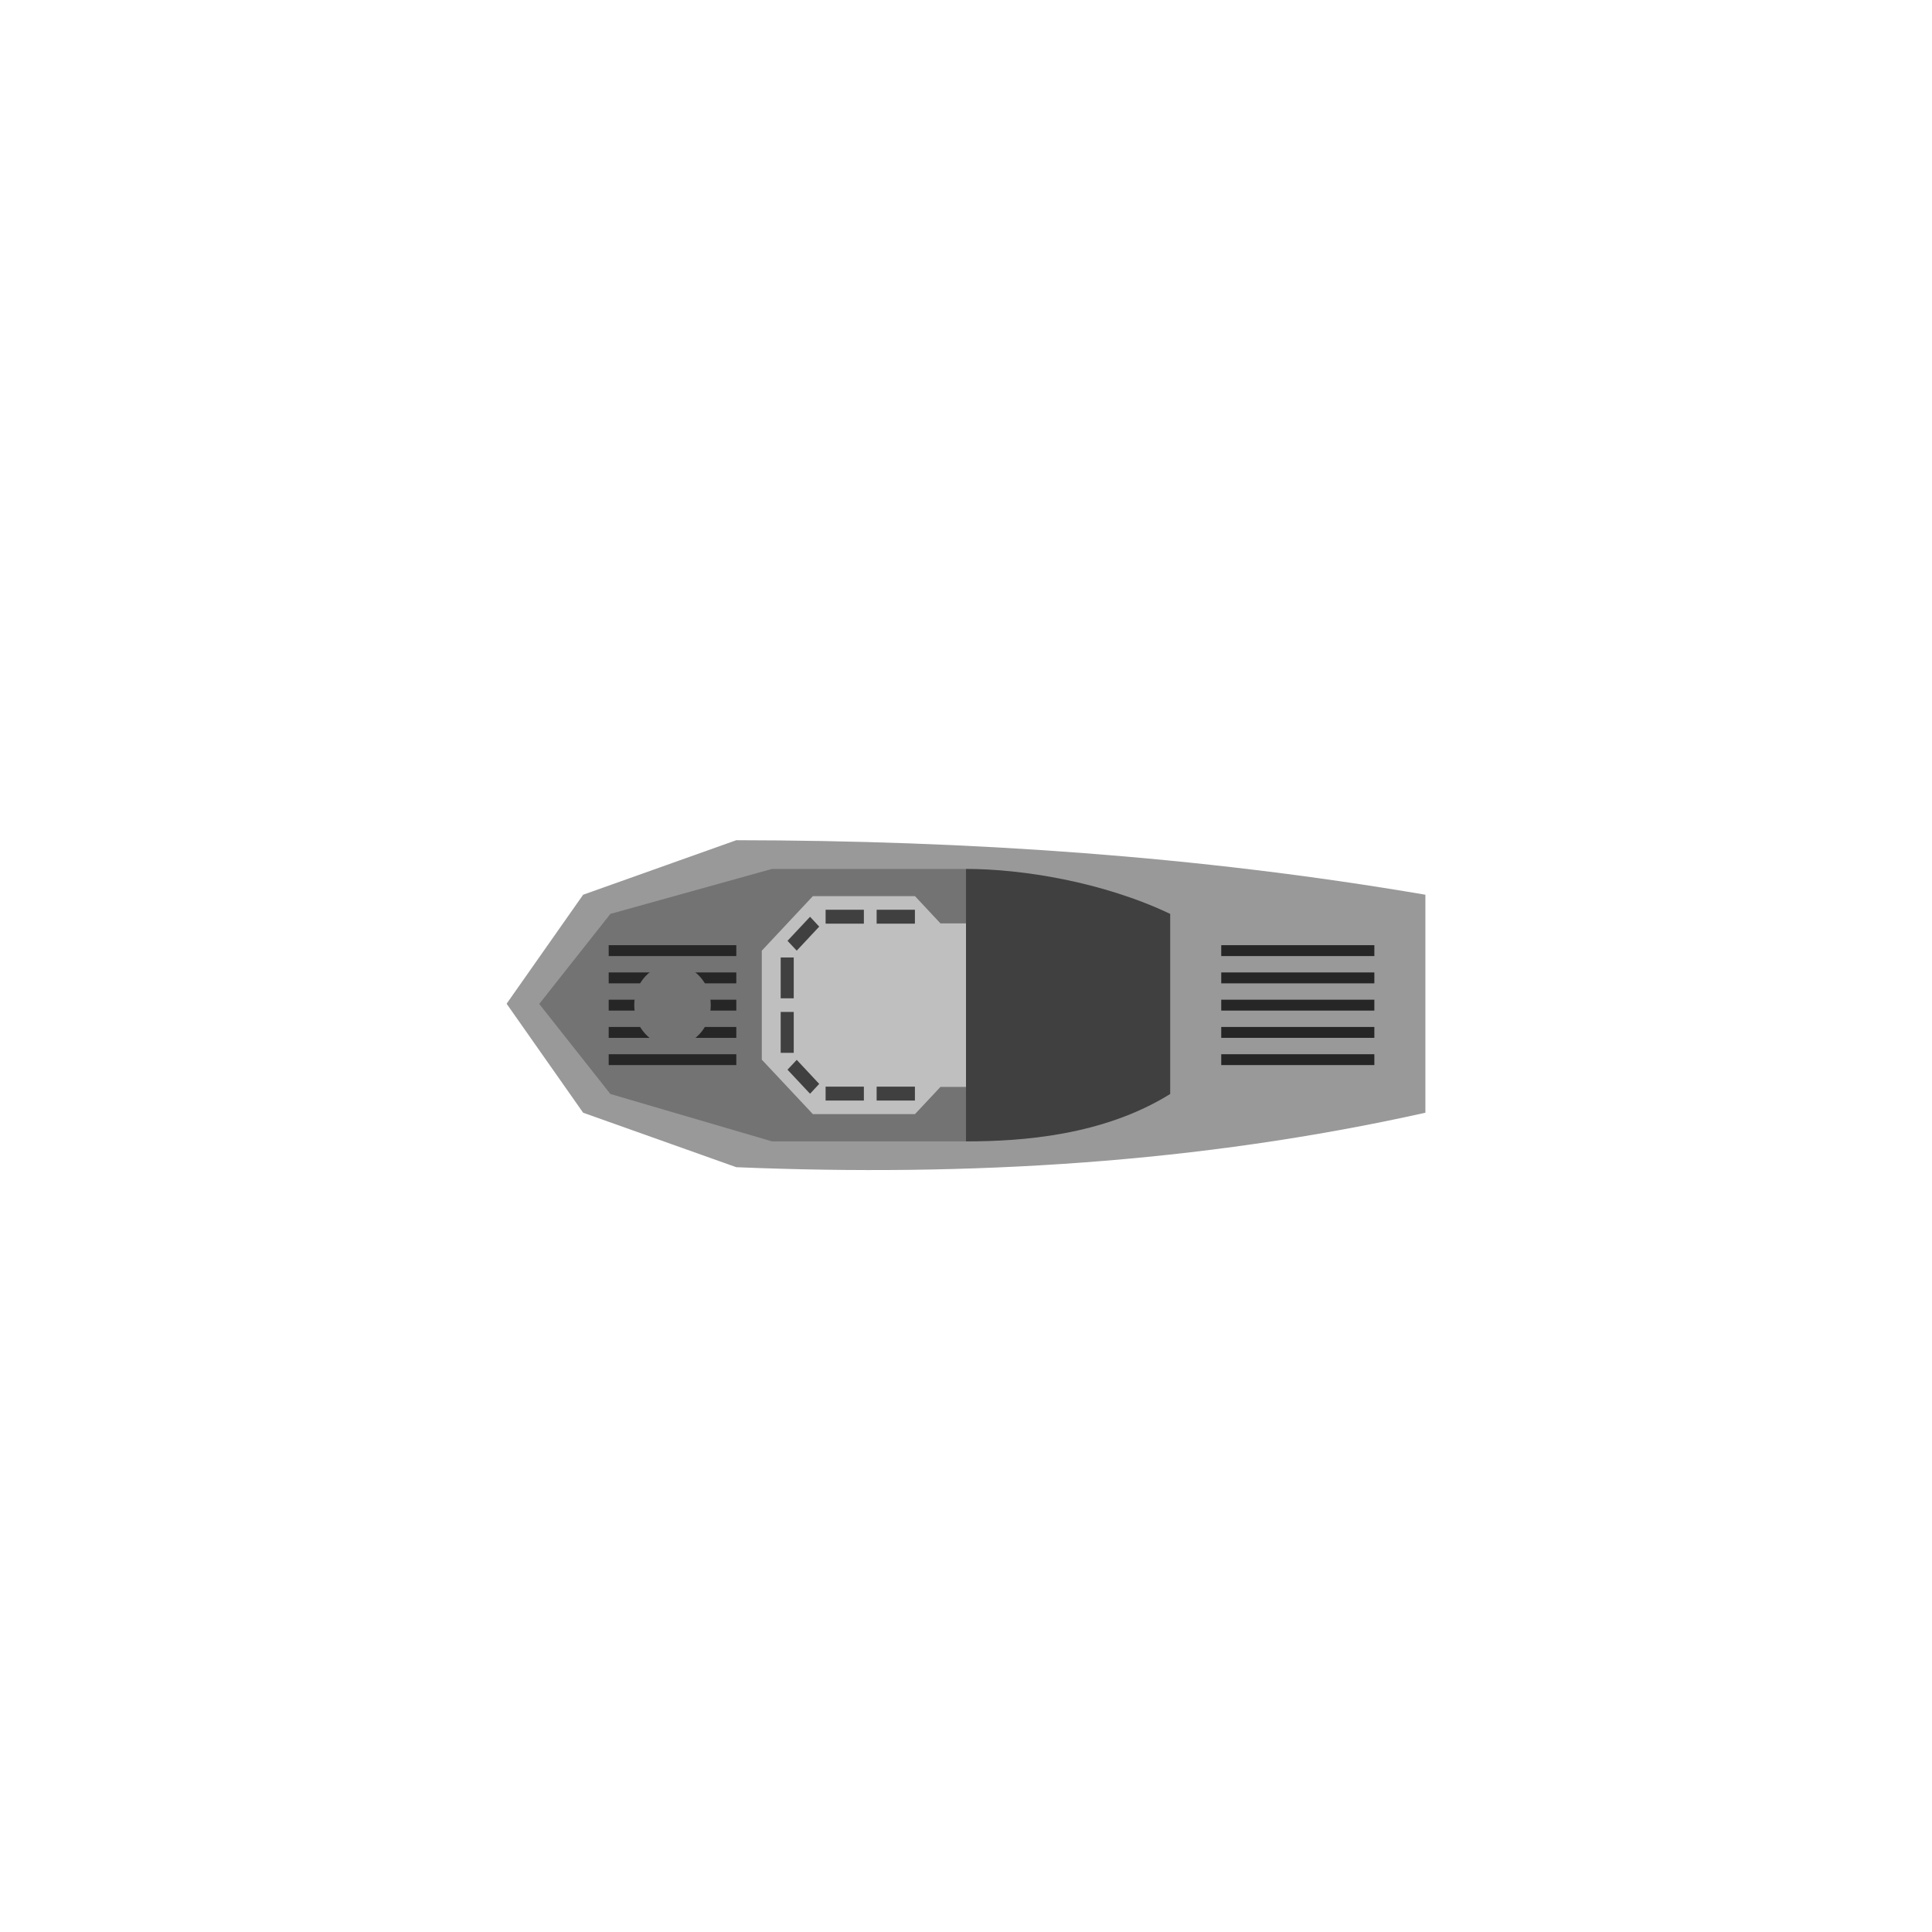
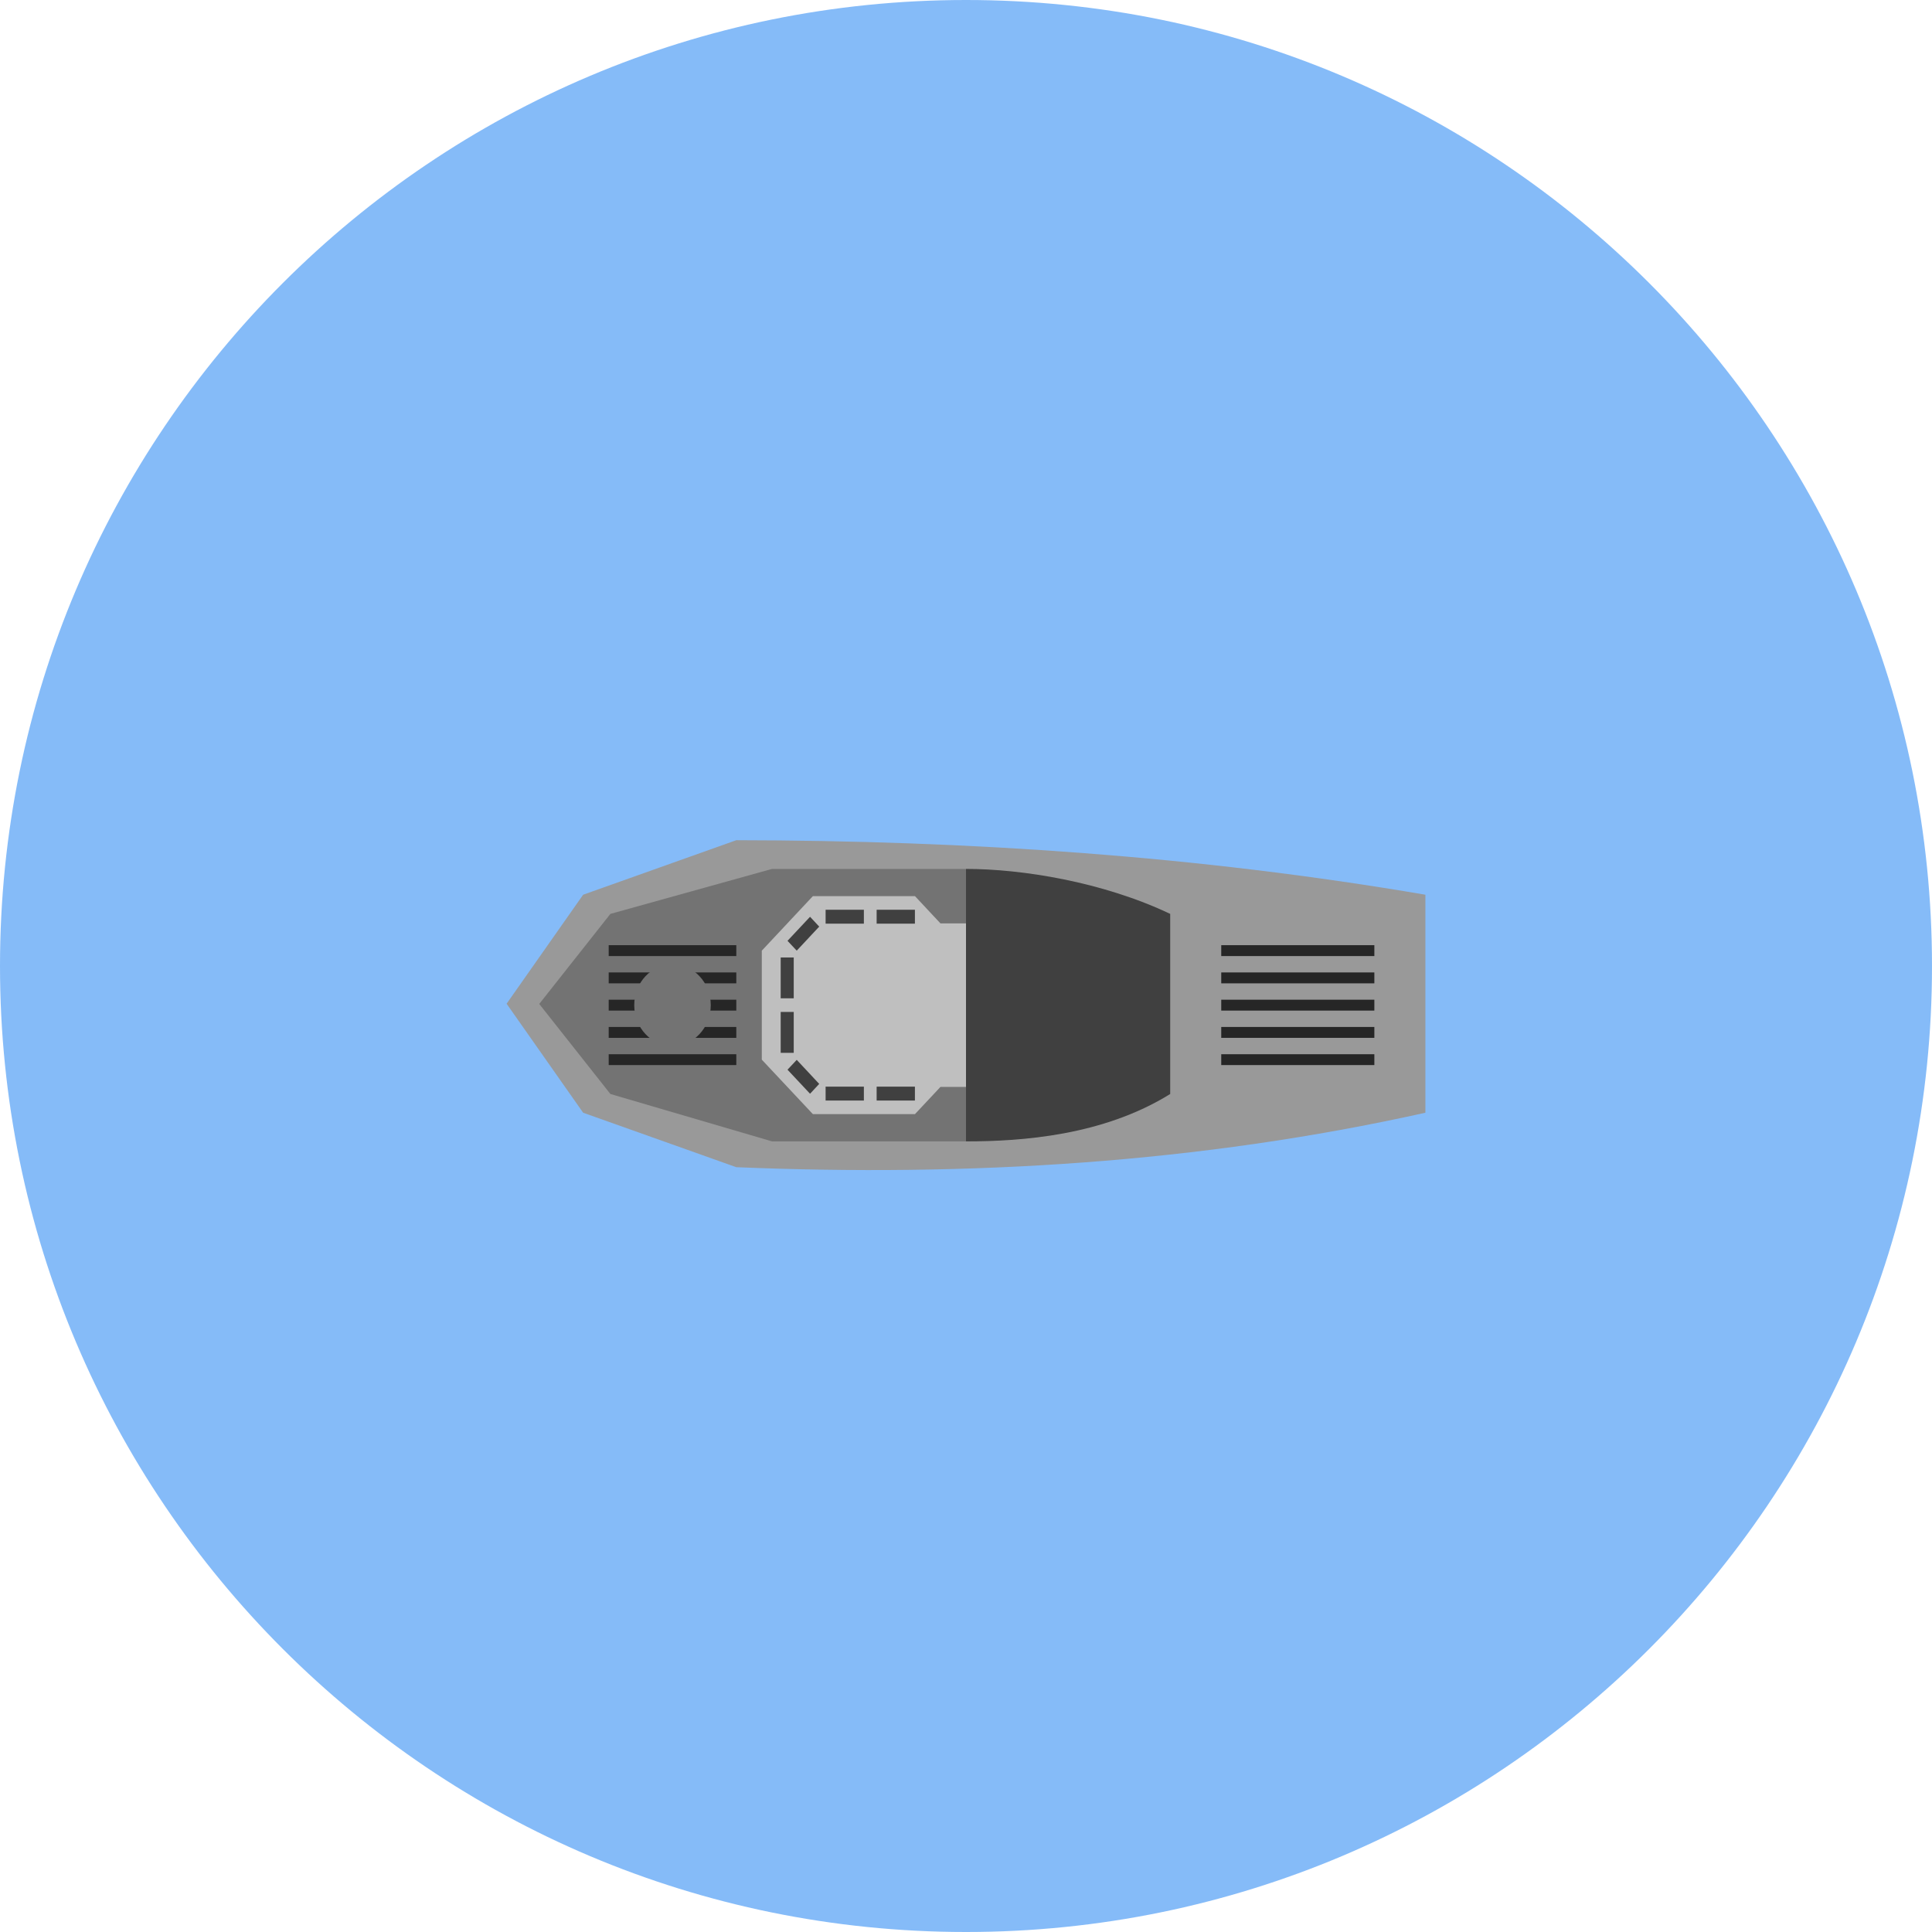
<svg xmlns="http://www.w3.org/2000/svg" width="100%" height="100%" viewBox="0 0 36 36" version="1.1" xml:space="preserve" style="fill-rule:evenodd;clip-rule:evenodd;stroke-linejoin:round;stroke-miterlimit:2;">
  <g>
+     <circle cx="18" cy="18" r="18" style="fill:#0d79f2;fill-opacity:0.5;" />
    <path d="M10.866,16.672l-1.426,2.031l1.426,2.031l2.854,1.015c4.332,0.179 8.621,-0.075 12.84,-1.015l0,-4.062c-4.25,-0.726 -8.534,-1.01 -12.84,-1.016l-2.854,1.016Z" style="fill:#999;" />
-     <path d="M18,16.191l0,5.077c1.038,0 2.554,-0.106 3.805,-0.883l-0,-3.356c-1.26,-0.599 -2.767,-0.838 -3.805,-0.838Z" style="fill:#404040;" />
-     <path d="M11.374,17.029l-1.326,1.678l1.326,1.678l3.012,0.883l3.614,0l0,-5.077l-3.614,-0l-3.012,0.838Z" style="fill:#737373;" />
-     <path d="M15.147,16.698l-0.952,1.016l0,2.031l0.952,1.015l1.902,0l0.475,-0.507l0.476,-0l0,-3.047l-0.476,0l-0.475,-0.508l-1.902,0Z" style="fill:#bfbfbf;" />
-     <path d="M14.547,18.856l0,0.762l0.243,0l-0,-0.762l-0.243,0Z" style="fill:#404040;" />
-     <path d="M14.547,17.841l0,0.761l0.243,0l-0,-0.761l-0.243,-0Z" style="fill:#404040;" />
+     <path d="M18,16.191l0,5.077c1.038,0 2.554,-0.106 3.805,-0.883l0,-3.356c-1.26,-0.599 -2.767,-0.838 -3.805,-0.838Z" style="fill:#404040;" />
+     <path d="M11.374,17.029l-1.326,1.678l1.326,1.678l3.012,0.883l3.614,0l0,-5.077l-3.614,0l-3.012,0.838Z" style="fill:#737373;" />
+     <path d="M15.147,16.698l-0.952,1.016l0,2.031l0.952,1.015l1.902,0l0.475,-0.507l0.476,0l0,-3.047l-0.476,0l-0.475,-0.508l-1.902,0Z" style="fill:#bfbfbf;" />
+     <rect x="14.547" y="18.856" width="0.243" height="0.762" style="fill:#404040;" />
+     <rect x="14.547" y="17.841" width="0.243" height="0.761" style="fill:#404040;" />
    <rect x="16.335" y="20.248" width="0.713" height="0.259" style="fill:#404040;" />
    <rect x="15.384" y="20.248" width="0.713" height="0.259" style="fill:#404040;" />
    <rect x="16.335" y="16.952" width="0.713" height="0.259" style="fill:#404040;" />
    <rect x="15.384" y="16.952" width="0.713" height="0.259" style="fill:#404040;" />
    <path d="M14.674,19.932l0.42,0.448l0.171,-0.183l-0.419,-0.448l-0.172,0.183Z" style="fill:#404040;" />
    <path d="M14.674,17.531l0.42,-0.448l0.171,0.183l-0.419,0.448l-0.172,-0.183Z" style="fill:#404040;" />
-     <path d="M22.756,18.628l-0,0.203l2.853,-0l0,-0.203l-2.853,-0Z" style="fill:#262626;" />
-     <path d="M22.756,19.136l-0,0.203l2.853,-0l0,-0.203l-2.853,-0Z" style="fill:#262626;" />
-     <path d="M22.756,18.12l-0,0.203l2.853,0l0,-0.203l-2.853,0Z" style="fill:#262626;" />
-     <path d="M22.756,17.612l-0,0.203l2.853,0l0,-0.203l-2.853,0Z" style="fill:#262626;" />
-     <path d="M22.756,19.644l-0,0.202l2.853,0l0,-0.202l-2.853,-0Z" style="fill:#262626;" />
-     <path d="M11.342,18.628l-0,0.203l2.378,-0l-0,-0.203l-2.378,-0Z" style="fill:#262626;" />
-     <path d="M11.342,19.136l-0,0.203l2.378,-0l-0,-0.203l-2.378,-0Z" style="fill:#262626;" />
-     <path d="M11.342,18.12l-0,0.203l2.378,0l-0,-0.203l-2.378,0Z" style="fill:#262626;" />
-     <path d="M11.342,17.612l-0,0.203l2.378,0l-0,-0.203l-2.378,0Z" style="fill:#262626;" />
-     <path d="M11.342,19.644l-0,0.202l2.378,0l-0,-0.202l-2.378,-0Z" style="fill:#262626;" />
-     <path d="M11.818,18.729c-0,-0.42 0.319,-0.761 0.713,-0.761c0.394,-0 0.713,0.341 0.713,0.761c0,0.421 -0.319,0.762 -0.713,0.762c-0.394,0 -0.713,-0.341 -0.713,-0.762Z" style="fill:#737373;" />
+     <rect x="22.756" y="18.628" width="2.853" height="0.203" style="fill:#262626;" />
+     <rect x="22.756" y="19.136" width="2.853" height="0.203" style="fill:#262626;" />
+     <rect x="22.756" y="18.12" width="2.853" height="0.203" style="fill:#262626;" />
+     <rect x="22.756" y="17.612" width="2.853" height="0.203" style="fill:#262626;" />
+     <rect x="22.756" y="19.644" width="2.853" height="0.202" style="fill:#262626;" />
+     <rect x="11.342" y="18.628" width="2.378" height="0.203" style="fill:#262626;" />
+     <rect x="11.342" y="19.136" width="2.378" height="0.203" style="fill:#262626;" />
+     <rect x="11.342" y="18.12" width="2.378" height="0.203" style="fill:#262626;" />
+     <rect x="11.342" y="17.612" width="2.378" height="0.203" style="fill:#262626;" />
+     <rect x="11.342" y="19.644" width="2.378" height="0.202" style="fill:#262626;" />
+     <path d="M11.818,18.729c0,-0.42 0.319,-0.761 0.713,-0.761c0.394,0 0.713,0.341 0.713,0.761c0,0.421 -0.319,0.762 -0.713,0.762c-0.394,0 -0.713,-0.341 -0.713,-0.762Z" style="fill:#737373;" />
  </g>
</svg>
